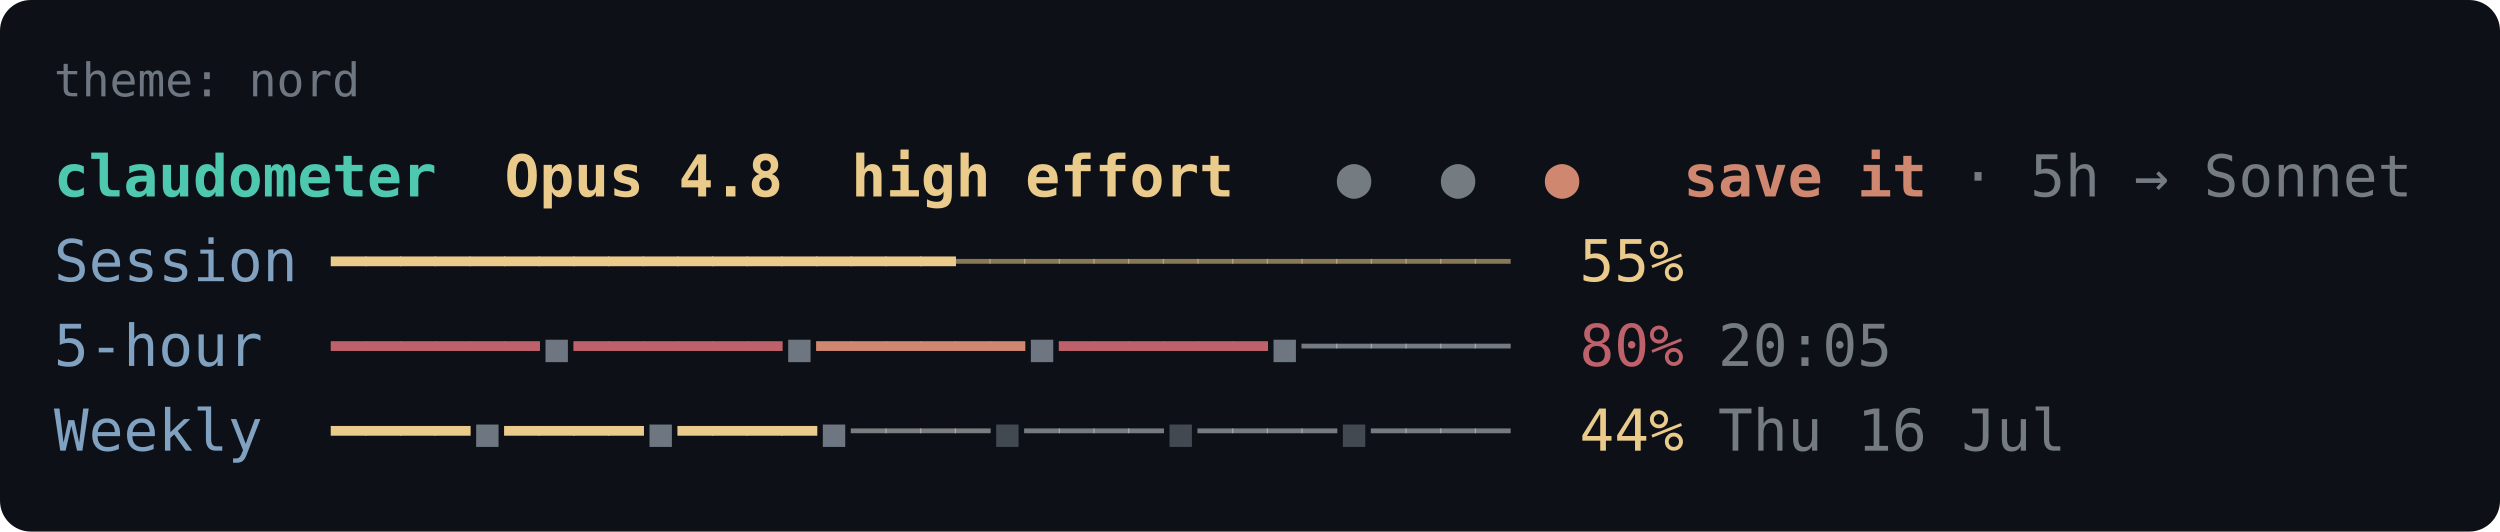
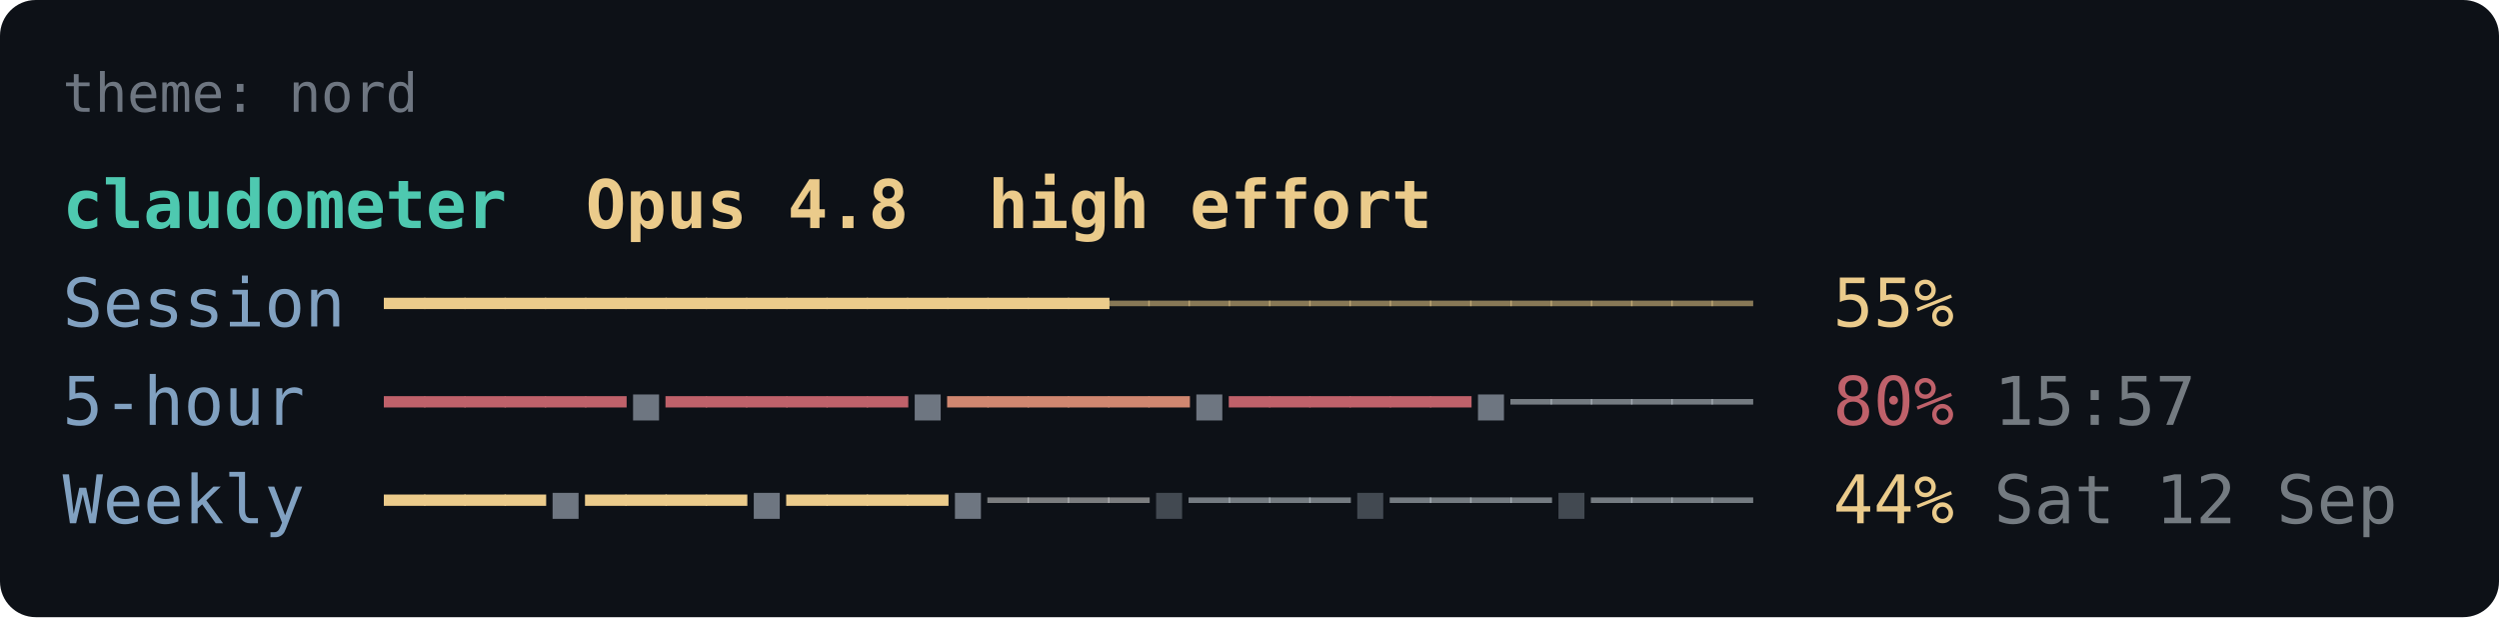
- <svg xmlns="http://www.w3.org/2000/svg" width="649" height="138" viewBox="0 0 649 138" font-family="ui-monospace,SFMono-Regular,Menlo,Consolas,monospace" font-size="15">
-   <rect width="649" height="138" rx="8" fill="#0d1117" />
+ <svg xmlns="http://www.w3.org/2000/svg" width="559" height="138" viewBox="0 0 559 138" font-family="ui-monospace,SFMono-Regular,Menlo,Consolas,monospace" font-size="15">
+   <rect width="559" height="138" rx="8" fill="#0d1117" />
  <text x="14.0" y="25.0" font-size="12" fill="#6e7681">theme: nord</text>
  <text y="51" xml:space="preserve">
    <tspan x="14.0" fill="#4ec9b0" font-weight="bold">claudometer</tspan>
    <tspan x="113.0" fill="#c9d1d9">  </tspan>
    <tspan x="131.0" fill="#ebcb8b" font-weight="bold">Opus 4.8</tspan>
    <tspan x="203.0" fill="#c9d1d9">  </tspan>
    <tspan x="221.0" fill="#ebcb8b" font-weight="bold">high effort</tspan>
-     <tspan x="320.0" fill="#c9d1d9">   </tspan>
-     <tspan x="347.0" fill="#c9d1d9" fill-opacity="0.55">●</tspan>
-     <tspan x="365.0" fill="#c9d1d9"> </tspan>
-     <tspan x="374.0" fill="#c9d1d9" fill-opacity="0.55">●</tspan>
-     <tspan x="392.0" fill="#c9d1d9"> </tspan>
-     <tspan x="401.0" fill="#d08770">●</tspan>
-     <tspan x="419.0" fill="#c9d1d9">  </tspan>
-     <tspan x="437.0" fill="#d08770" font-weight="bold">save it</tspan>
-     <tspan x="500.0" fill="#c9d1d9"> </tspan>
-     <tspan x="509.0" fill="#c9d1d9" fill-opacity="0.55">· 5h</tspan>
-     <tspan x="545.0" fill="#c9d1d9"> </tspan>
-     <tspan x="554.0" fill="#c9d1d9" fill-opacity="0.55">→ Sonnet</tspan>
  </text>
  <text y="73" xml:space="preserve">
    <tspan x="14.0" fill="#81a1c1">Session</tspan>
    <tspan x="77.0" fill="#c9d1d9"> </tspan>
    <tspan x="86.0" fill="#ebcb8b">━</tspan>
    <tspan x="95.0" fill="#ebcb8b">━</tspan>
    <tspan x="104.0" fill="#ebcb8b">━</tspan>
    <tspan x="113.0" fill="#ebcb8b">━</tspan>
    <tspan x="122.0" fill="#ebcb8b">━</tspan>
    <tspan x="131.0" fill="#ebcb8b">━</tspan>
    <tspan x="140.0" fill="#ebcb8b">━</tspan>
    <tspan x="149.0" fill="#ebcb8b">━</tspan>
    <tspan x="158.0" fill="#ebcb8b">━</tspan>
    <tspan x="167.0" fill="#ebcb8b">━</tspan>
    <tspan x="176.0" fill="#ebcb8b">━</tspan>
    <tspan x="185.0" fill="#ebcb8b">━</tspan>
    <tspan x="194.0" fill="#ebcb8b">━</tspan>
    <tspan x="203.0" fill="#ebcb8b">━</tspan>
    <tspan x="212.0" fill="#ebcb8b">━</tspan>
    <tspan x="221.0" fill="#ebcb8b">━</tspan>
    <tspan x="230.0" fill="#ebcb8b">━</tspan>
    <tspan x="239.0" fill="#ebcb8b">━</tspan>
    <tspan x="248.0" fill="#ebcb8b" fill-opacity="0.55">─</tspan>
    <tspan x="257.0" fill="#ebcb8b" fill-opacity="0.55">─</tspan>
    <tspan x="266.0" fill="#ebcb8b" fill-opacity="0.55">─</tspan>
    <tspan x="275.0" fill="#ebcb8b" fill-opacity="0.55">─</tspan>
    <tspan x="284.0" fill="#ebcb8b" fill-opacity="0.55">─</tspan>
    <tspan x="293.0" fill="#ebcb8b" fill-opacity="0.55">─</tspan>
    <tspan x="302.0" fill="#ebcb8b" fill-opacity="0.55">─</tspan>
    <tspan x="311.0" fill="#ebcb8b" fill-opacity="0.55">─</tspan>
    <tspan x="320.0" fill="#ebcb8b" fill-opacity="0.55">─</tspan>
    <tspan x="329.0" fill="#ebcb8b" fill-opacity="0.55">─</tspan>
    <tspan x="338.0" fill="#ebcb8b" fill-opacity="0.55">─</tspan>
    <tspan x="347.0" fill="#ebcb8b" fill-opacity="0.55">─</tspan>
    <tspan x="356.0" fill="#ebcb8b" fill-opacity="0.55">─</tspan>
    <tspan x="365.0" fill="#ebcb8b" fill-opacity="0.55">─</tspan>
    <tspan x="374.0" fill="#ebcb8b" fill-opacity="0.55">─</tspan>
    <tspan x="383.0" fill="#ebcb8b" fill-opacity="0.55">─</tspan>
    <tspan x="392.0" fill="#c9d1d9"> </tspan>
    <tspan x="401.0" fill="#ebcb8b"> 55%</tspan>
  </text>
  <text y="95" xml:space="preserve">
    <tspan x="14.0" fill="#81a1c1">5-hour </tspan>
    <tspan x="77.0" fill="#c9d1d9"> </tspan>
    <tspan x="86.0" fill="#bf616a">━</tspan>
    <tspan x="95.0" fill="#bf616a">━</tspan>
    <tspan x="104.0" fill="#bf616a">━</tspan>
    <tspan x="113.0" fill="#bf616a">━</tspan>
    <tspan x="122.0" fill="#bf616a">━</tspan>
    <tspan x="131.0" fill="#bf616a">━</tspan>
    <tspan x="140.0" fill="#6e7681">▪</tspan>
    <tspan x="149.0" fill="#bf616a">━</tspan>
    <tspan x="158.0" fill="#bf616a">━</tspan>
    <tspan x="167.0" fill="#bf616a">━</tspan>
    <tspan x="176.0" fill="#bf616a">━</tspan>
    <tspan x="185.0" fill="#bf616a">━</tspan>
    <tspan x="194.0" fill="#bf616a">━</tspan>
    <tspan x="203.0" fill="#6e7681">▪</tspan>
    <tspan x="212.0" fill="#d08770">━</tspan>
    <tspan x="221.0" fill="#d08770">━</tspan>
    <tspan x="230.0" fill="#d08770">━</tspan>
    <tspan x="239.0" fill="#d08770">━</tspan>
    <tspan x="248.0" fill="#d08770">━</tspan>
    <tspan x="257.0" fill="#d08770">━</tspan>
    <tspan x="266.0" fill="#6e7681">▪</tspan>
    <tspan x="275.0" fill="#bf616a">━</tspan>
    <tspan x="284.0" fill="#bf616a">━</tspan>
    <tspan x="293.0" fill="#bf616a">━</tspan>
    <tspan x="302.0" fill="#bf616a">━</tspan>
    <tspan x="311.0" fill="#bf616a">━</tspan>
    <tspan x="320.0" fill="#bf616a">━</tspan>
    <tspan x="329.0" fill="#6e7681">▪</tspan>
    <tspan x="338.0" fill="#c9d1d9" fill-opacity="0.55">─</tspan>
    <tspan x="347.0" fill="#c9d1d9" fill-opacity="0.55">─</tspan>
    <tspan x="356.0" fill="#c9d1d9" fill-opacity="0.55">─</tspan>
    <tspan x="365.0" fill="#c9d1d9" fill-opacity="0.55">─</tspan>
    <tspan x="374.0" fill="#c9d1d9" fill-opacity="0.55">─</tspan>
    <tspan x="383.0" fill="#c9d1d9" fill-opacity="0.55">─</tspan>
    <tspan x="392.0" fill="#c9d1d9"> </tspan>
    <tspan x="401.0" fill="#bf616a"> 80%</tspan>
    <tspan x="437.0" fill="#c9d1d9"> </tspan>
-     <tspan x="446.0" fill="#c9d1d9" fill-opacity="0.55">20:05</tspan>
+     <tspan x="446.0" fill="#c9d1d9" fill-opacity="0.55">15:57</tspan>
  </text>
  <text y="117" xml:space="preserve">
    <tspan x="14.0" fill="#81a1c1">Weekly </tspan>
    <tspan x="77.0" fill="#c9d1d9"> </tspan>
    <tspan x="86.0" fill="#ebcb8b">━</tspan>
    <tspan x="95.0" fill="#ebcb8b">━</tspan>
    <tspan x="104.0" fill="#ebcb8b">━</tspan>
    <tspan x="113.0" fill="#ebcb8b">━</tspan>
    <tspan x="122.0" fill="#6e7681">▪</tspan>
    <tspan x="131.0" fill="#ebcb8b">━</tspan>
    <tspan x="140.0" fill="#ebcb8b">━</tspan>
    <tspan x="149.0" fill="#ebcb8b">━</tspan>
    <tspan x="158.0" fill="#ebcb8b">━</tspan>
    <tspan x="167.0" fill="#6e7681">▪</tspan>
    <tspan x="176.0" fill="#ebcb8b">━</tspan>
    <tspan x="185.0" fill="#ebcb8b">━</tspan>
    <tspan x="194.0" fill="#ebcb8b">━</tspan>
    <tspan x="203.0" fill="#ebcb8b">━</tspan>
    <tspan x="212.0" fill="#6e7681">▪</tspan>
    <tspan x="221.0" fill="#d4d4d4" fill-opacity="0.55">─</tspan>
    <tspan x="230.0" fill="#d4d4d4" fill-opacity="0.55">─</tspan>
    <tspan x="239.0" fill="#d4d4d4" fill-opacity="0.55">─</tspan>
    <tspan x="248.0" fill="#d4d4d4" fill-opacity="0.55">─</tspan>
    <tspan x="257.0" fill="#6e7681" fill-opacity="0.55">▪</tspan>
    <tspan x="266.0" fill="#c9d1d9" fill-opacity="0.55">─</tspan>
    <tspan x="275.0" fill="#c9d1d9" fill-opacity="0.55">─</tspan>
    <tspan x="284.0" fill="#c9d1d9" fill-opacity="0.55">─</tspan>
    <tspan x="293.0" fill="#c9d1d9" fill-opacity="0.55">─</tspan>
    <tspan x="302.0" fill="#6e7681" fill-opacity="0.55">▪</tspan>
    <tspan x="311.0" fill="#c9d1d9" fill-opacity="0.55">─</tspan>
    <tspan x="320.0" fill="#c9d1d9" fill-opacity="0.55">─</tspan>
    <tspan x="329.0" fill="#c9d1d9" fill-opacity="0.55">─</tspan>
    <tspan x="338.0" fill="#c9d1d9" fill-opacity="0.55">─</tspan>
    <tspan x="347.0" fill="#6e7681" fill-opacity="0.55">▪</tspan>
    <tspan x="356.0" fill="#c9d1d9" fill-opacity="0.55">─</tspan>
    <tspan x="365.0" fill="#c9d1d9" fill-opacity="0.55">─</tspan>
    <tspan x="374.0" fill="#c9d1d9" fill-opacity="0.55">─</tspan>
    <tspan x="383.0" fill="#c9d1d9" fill-opacity="0.55">─</tspan>
    <tspan x="392.0" fill="#c9d1d9"> </tspan>
    <tspan x="401.0" fill="#ebcb8b"> 44%</tspan>
    <tspan x="437.0" fill="#c9d1d9"> </tspan>
-     <tspan x="446.0" fill="#c9d1d9" fill-opacity="0.55">Thu 16 Jul</tspan>
+     <tspan x="446.0" fill="#c9d1d9" fill-opacity="0.55">Sat 12 Sep</tspan>
  </text>
</svg>
